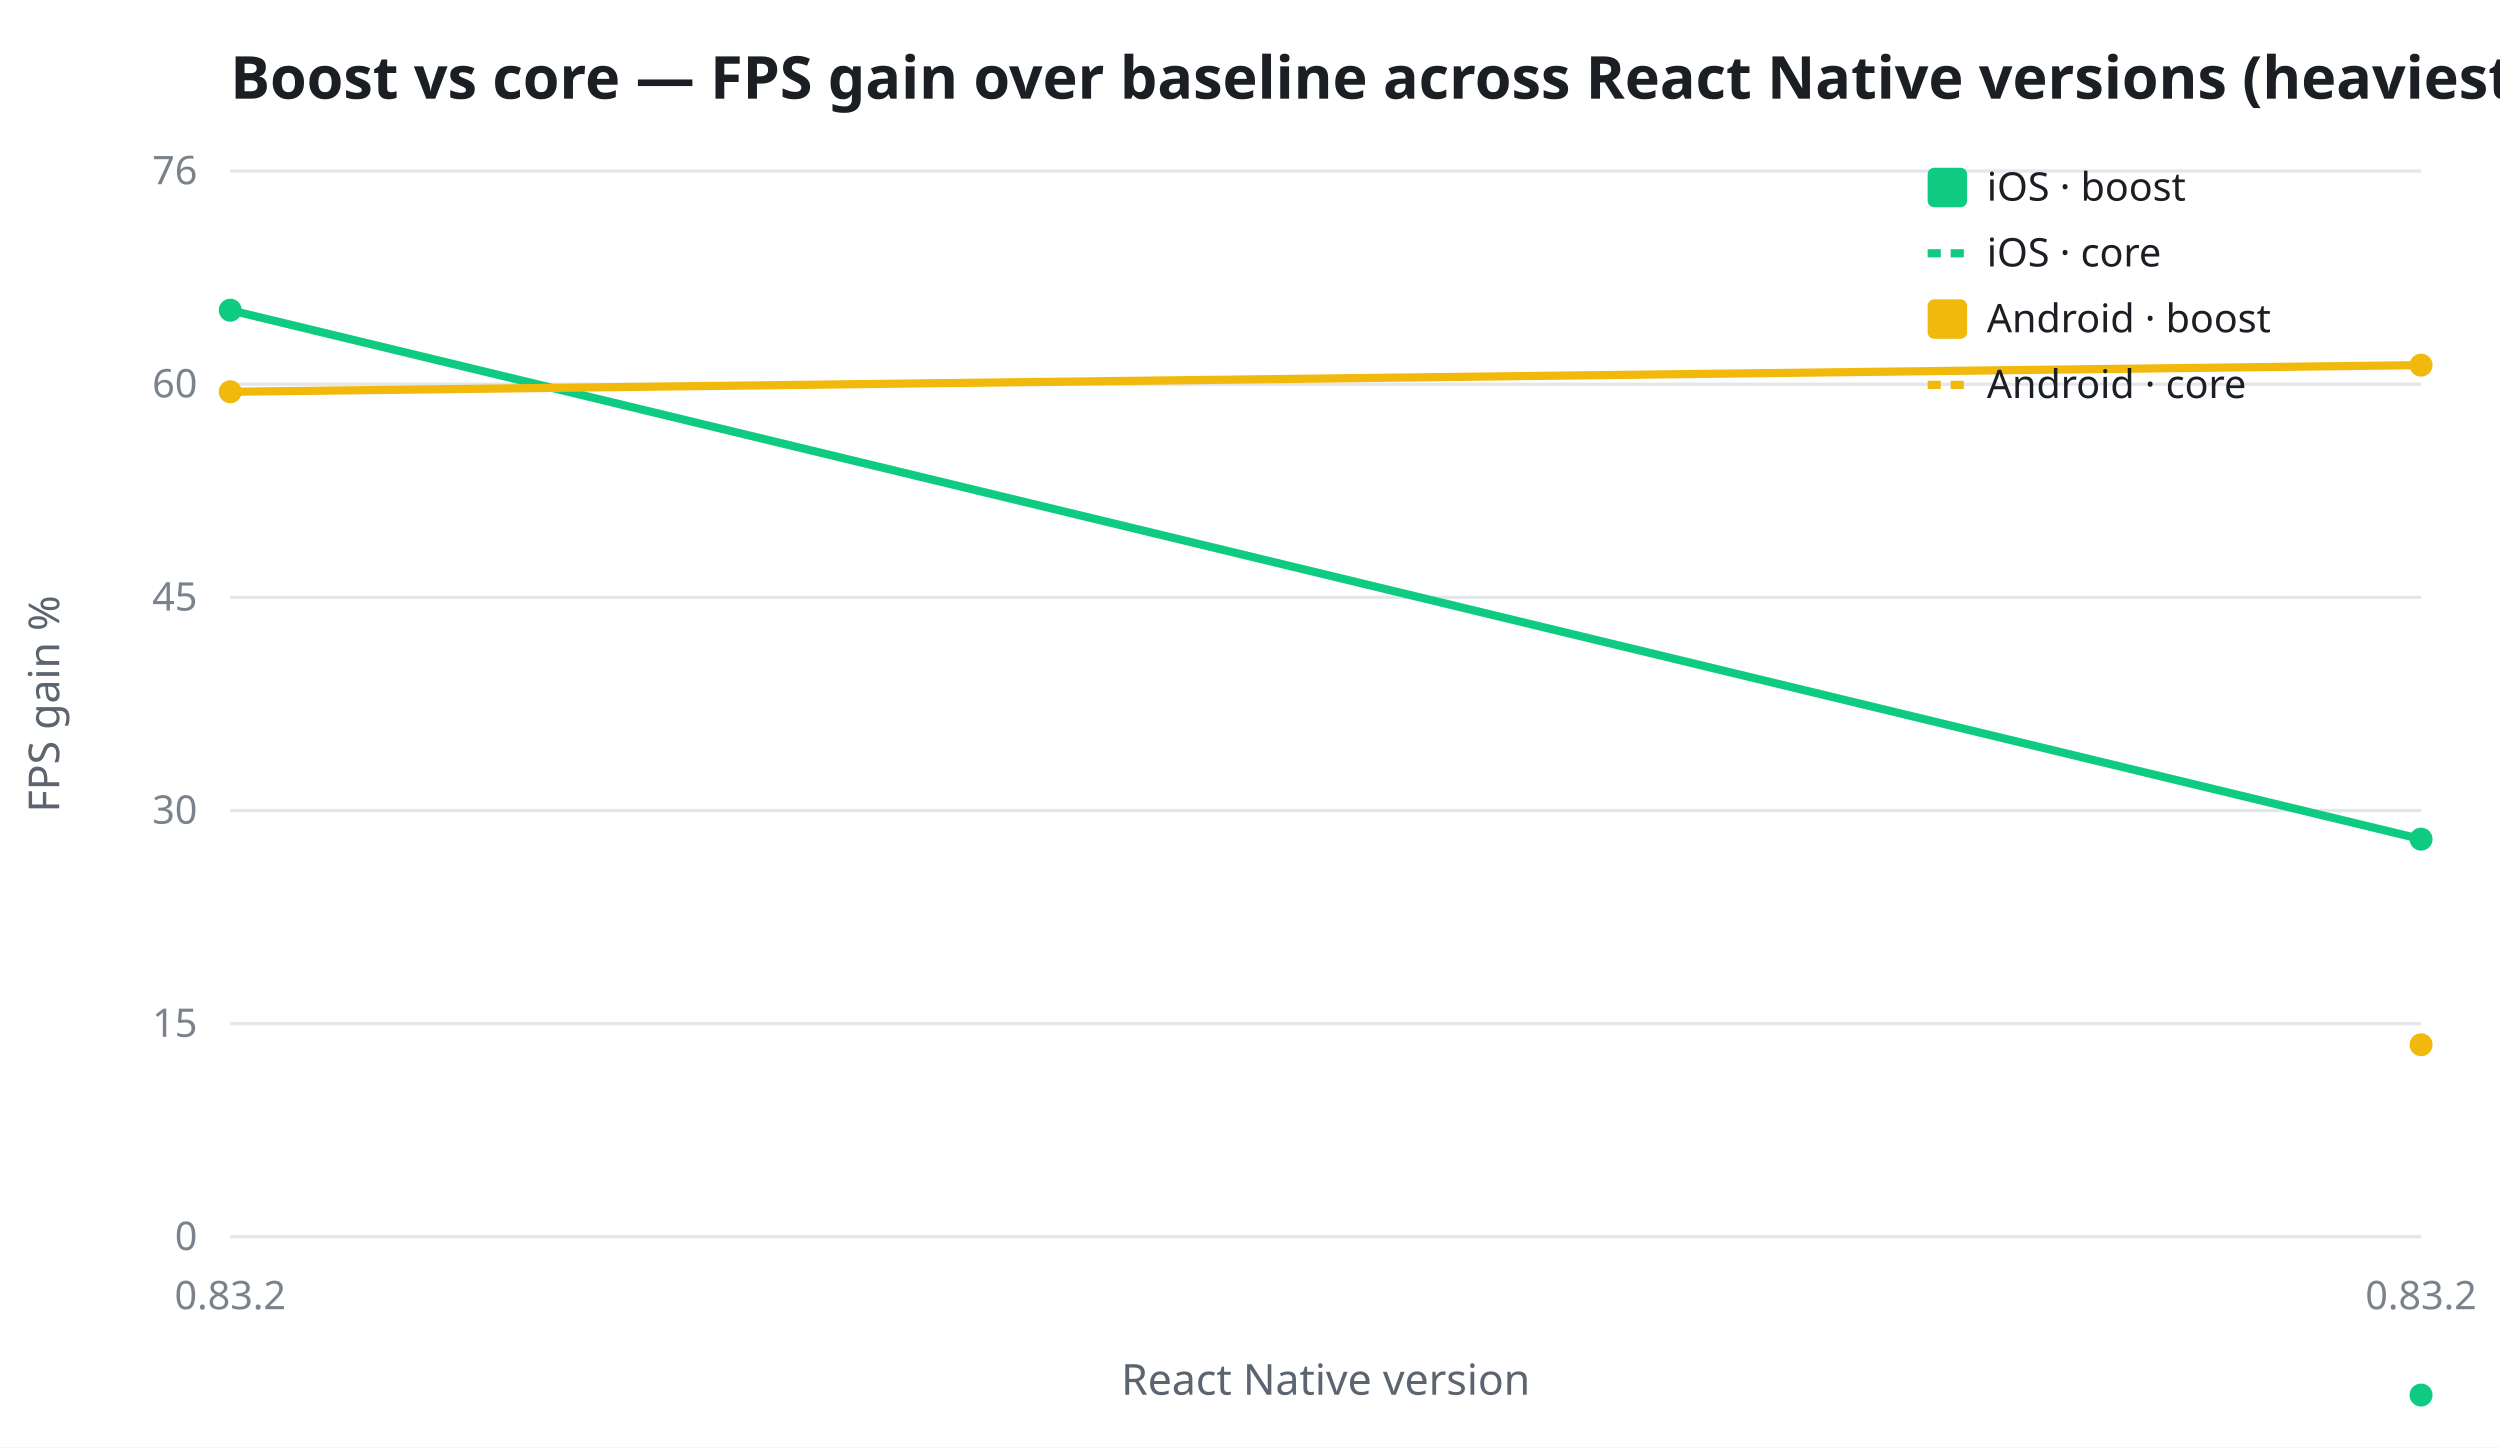
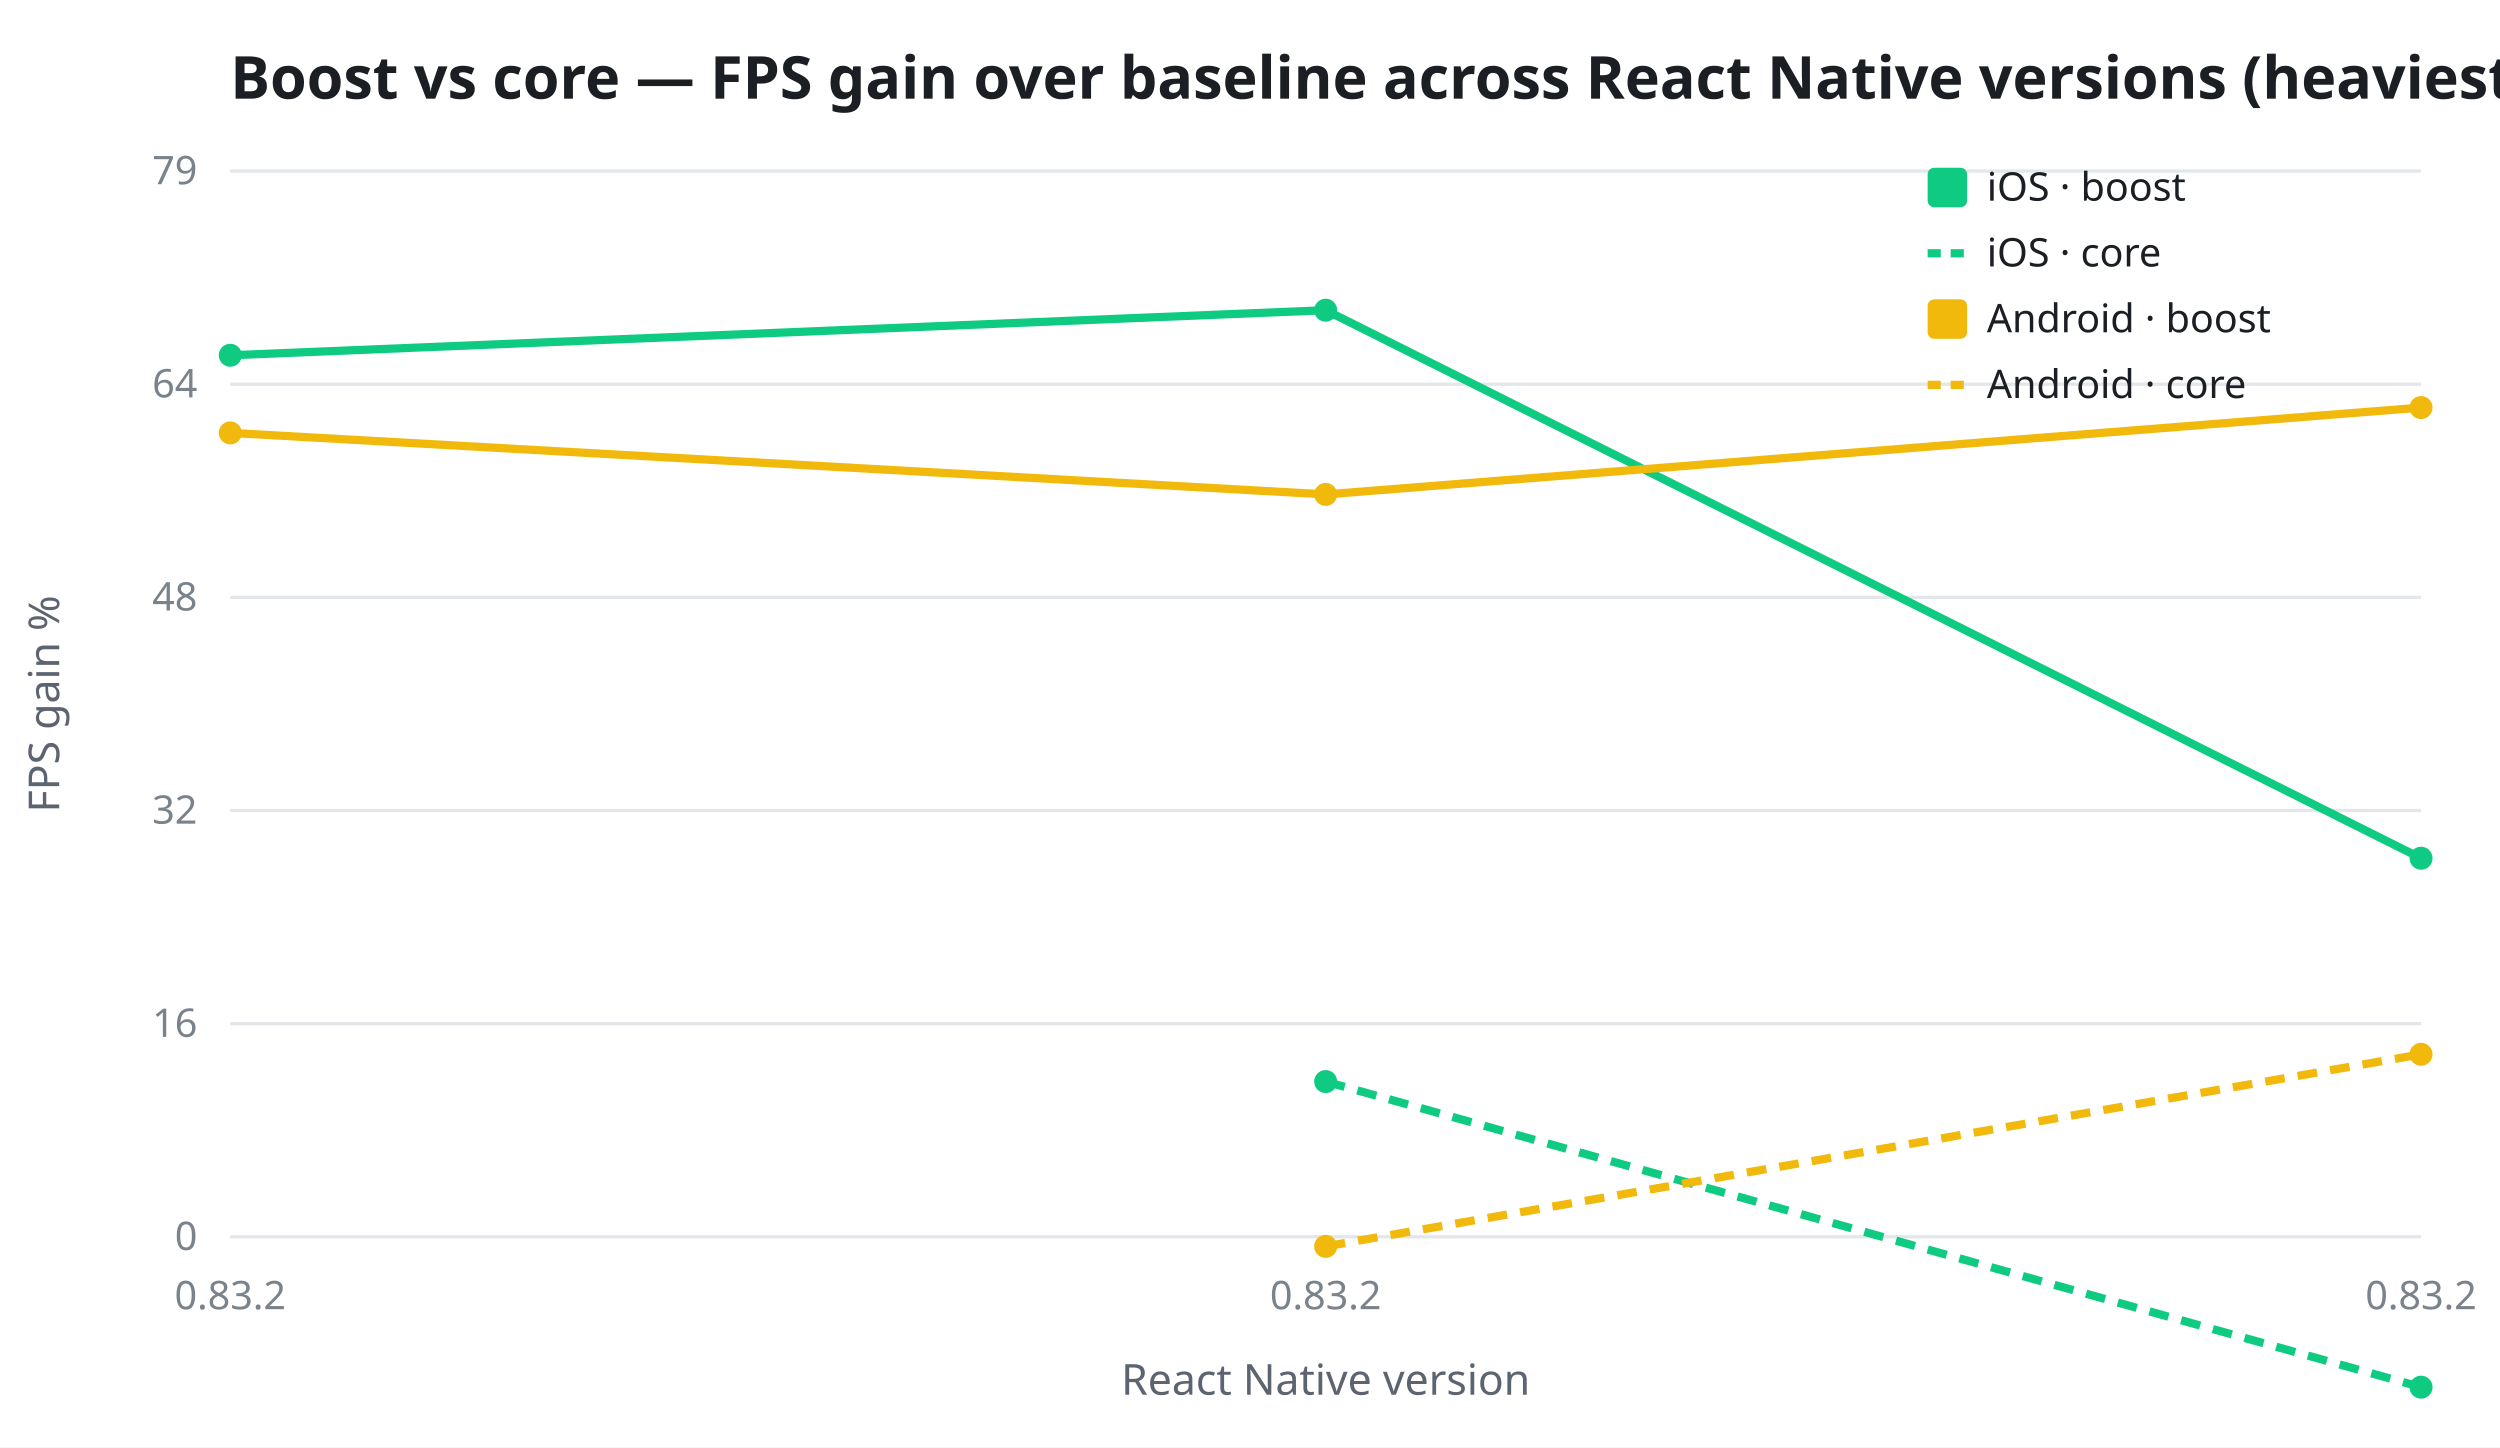
<svg xmlns="http://www.w3.org/2000/svg" width="760" height="440" viewBox="0 0 760 440">
  <rect x="0" y="0" width="760" height="440" fill="#ffffff" />
  <text x="70" y="30" fill="#1b1f24" font-size="18" font-weight="700" font-family="system-ui,sans-serif">Boost vs core — FPS gain over baseline across React Native versions (heaviest load)</text>
  <line x1="70" y1="376" x2="736" y2="376" stroke="#e3e6ea" stroke-width="1" />
  <text x="60" y="380" fill="#7a828c" font-size="12" text-anchor="end" font-family="system-ui,sans-serif">0</text>
  <line x1="70" y1="311.2" x2="736" y2="311.2" stroke="#e3e6ea" stroke-width="1" />
-   <text x="60" y="315.2" fill="#7a828c" font-size="12" text-anchor="end" font-family="system-ui,sans-serif">15</text>
+   <text x="60" y="315.2" fill="#7a828c" font-size="12" text-anchor="end" font-family="system-ui,sans-serif">16</text>
  <line x1="70" y1="246.4" x2="736" y2="246.4" stroke="#e3e6ea" stroke-width="1" />
-   <text x="60" y="250.4" fill="#7a828c" font-size="12" text-anchor="end" font-family="system-ui,sans-serif">30</text>
+   <text x="60" y="250.4" fill="#7a828c" font-size="12" text-anchor="end" font-family="system-ui,sans-serif">32</text>
  <line x1="70" y1="181.6" x2="736" y2="181.6" stroke="#e3e6ea" stroke-width="1" />
-   <text x="60" y="185.6" fill="#7a828c" font-size="12" text-anchor="end" font-family="system-ui,sans-serif">45</text>
+   <text x="60" y="185.6" fill="#7a828c" font-size="12" text-anchor="end" font-family="system-ui,sans-serif">48</text>
  <line x1="70" y1="116.8" x2="736" y2="116.8" stroke="#e3e6ea" stroke-width="1" />
-   <text x="60" y="120.8" fill="#7a828c" font-size="12" text-anchor="end" font-family="system-ui,sans-serif">60</text>
+   <text x="60" y="120.8" fill="#7a828c" font-size="12" text-anchor="end" font-family="system-ui,sans-serif">64</text>
  <line x1="70" y1="52" x2="736" y2="52" stroke="#e3e6ea" stroke-width="1" />
-   <text x="60" y="56" fill="#7a828c" font-size="12" text-anchor="end" font-family="system-ui,sans-serif">76</text>
+   <text x="60" y="56" fill="#7a828c" font-size="12" text-anchor="end" font-family="system-ui,sans-serif">79</text>
  <text x="70" y="398" fill="#7a828c" font-size="12" text-anchor="middle" font-family="system-ui,sans-serif">0.83.2</text>
+   <text x="403" y="398" fill="#7a828c" font-size="12" text-anchor="middle" font-family="system-ui,sans-serif">0.83.2</text>
  <text x="736" y="398" fill="#7a828c" font-size="12" text-anchor="middle" font-family="system-ui,sans-serif">0.83.2</text>
  <text x="403" y="424" fill="#5c6470" font-size="13" text-anchor="middle" font-family="system-ui,sans-serif">React Native version</text>
  <text x="18" y="214" fill="#5c6470" font-size="13" text-anchor="middle" font-family="system-ui,sans-serif" transform="rotate(-90 18 214)">FPS gain %</text>
-   <polyline points="70.0,94.3 736.0,255.1" fill="none" stroke="#0ecb81" stroke-width="2.5" />
-   <circle cx="70.0" cy="94.3" r="3.5" fill="#0ecb81" />
-   <circle cx="736.0" cy="255.1" r="3.5" fill="#0ecb81" />
-   <polyline points="736.0,424.1" fill="none" stroke="#0ecb81" stroke-width="2.5" stroke-dasharray="6 4" />
-   <circle cx="736.0" cy="424.1" r="3.5" fill="#0ecb81" />
-   <polyline points="70.0,119.1 736.0,111.0" fill="none" stroke="#f0b90b" stroke-width="2.5" />
-   <circle cx="70.0" cy="119.1" r="3.5" fill="#f0b90b" />
-   <circle cx="736.0" cy="111.0" r="3.5" fill="#f0b90b" />
-   <polyline points="736.0,317.6" fill="none" stroke="#f0b90b" stroke-width="2.5" stroke-dasharray="6 4" />
-   <circle cx="736.0" cy="317.6" r="3.5" fill="#f0b90b" />
+   <polyline points="70.0,108.0 403.0,94.3 736.0,260.9" fill="none" stroke="#0ecb81" stroke-width="2.5" />
+   <circle cx="70.0" cy="108.0" r="3.5" fill="#0ecb81" />
+   <circle cx="403.0" cy="94.3" r="3.5" fill="#0ecb81" />
+   <circle cx="736.0" cy="260.9" r="3.5" fill="#0ecb81" />
+   <polyline points="403.0,328.8 736.0,421.7" fill="none" stroke="#0ecb81" stroke-width="2.5" stroke-dasharray="6 4" />
+   <circle cx="403.0" cy="328.8" r="3.5" fill="#0ecb81" />
+   <circle cx="736.0" cy="421.7" r="3.5" fill="#0ecb81" />
+   <polyline points="70.0,131.6 403.0,150.3 736.0,123.9" fill="none" stroke="#f0b90b" stroke-width="2.5" />
+   <circle cx="70.0" cy="131.6" r="3.5" fill="#f0b90b" />
+   <circle cx="403.0" cy="150.3" r="3.5" fill="#f0b90b" />
+   <circle cx="736.0" cy="123.9" r="3.5" fill="#f0b90b" />
+   <polyline points="403.0,378.9 736.0,320.5" fill="none" stroke="#f0b90b" stroke-width="2.5" stroke-dasharray="6 4" />
+   <circle cx="403.0" cy="378.9" r="3.5" fill="#f0b90b" />
+   <circle cx="736.0" cy="320.5" r="3.5" fill="#f0b90b" />
  <rect x="586" y="51" width="12" height="12" rx="2" fill="#0ecb81" />
  <text x="604" y="61" fill="#1b1f24" font-size="12" font-family="system-ui,sans-serif">iOS · boost</text>
  <line x1="586" y1="77" x2="598" y2="77" stroke="#0ecb81" stroke-width="2.5" stroke-dasharray="4 3" />
  <text x="604" y="81" fill="#1b1f24" font-size="12" font-family="system-ui,sans-serif">iOS · core</text>
  <rect x="586" y="91" width="12" height="12" rx="2" fill="#f0b90b" />
  <text x="604" y="101" fill="#1b1f24" font-size="12" font-family="system-ui,sans-serif">Android · boost</text>
  <line x1="586" y1="117" x2="598" y2="117" stroke="#f0b90b" stroke-width="2.5" stroke-dasharray="4 3" />
  <text x="604" y="121" fill="#1b1f24" font-size="12" font-family="system-ui,sans-serif">Android · core</text>
</svg>
